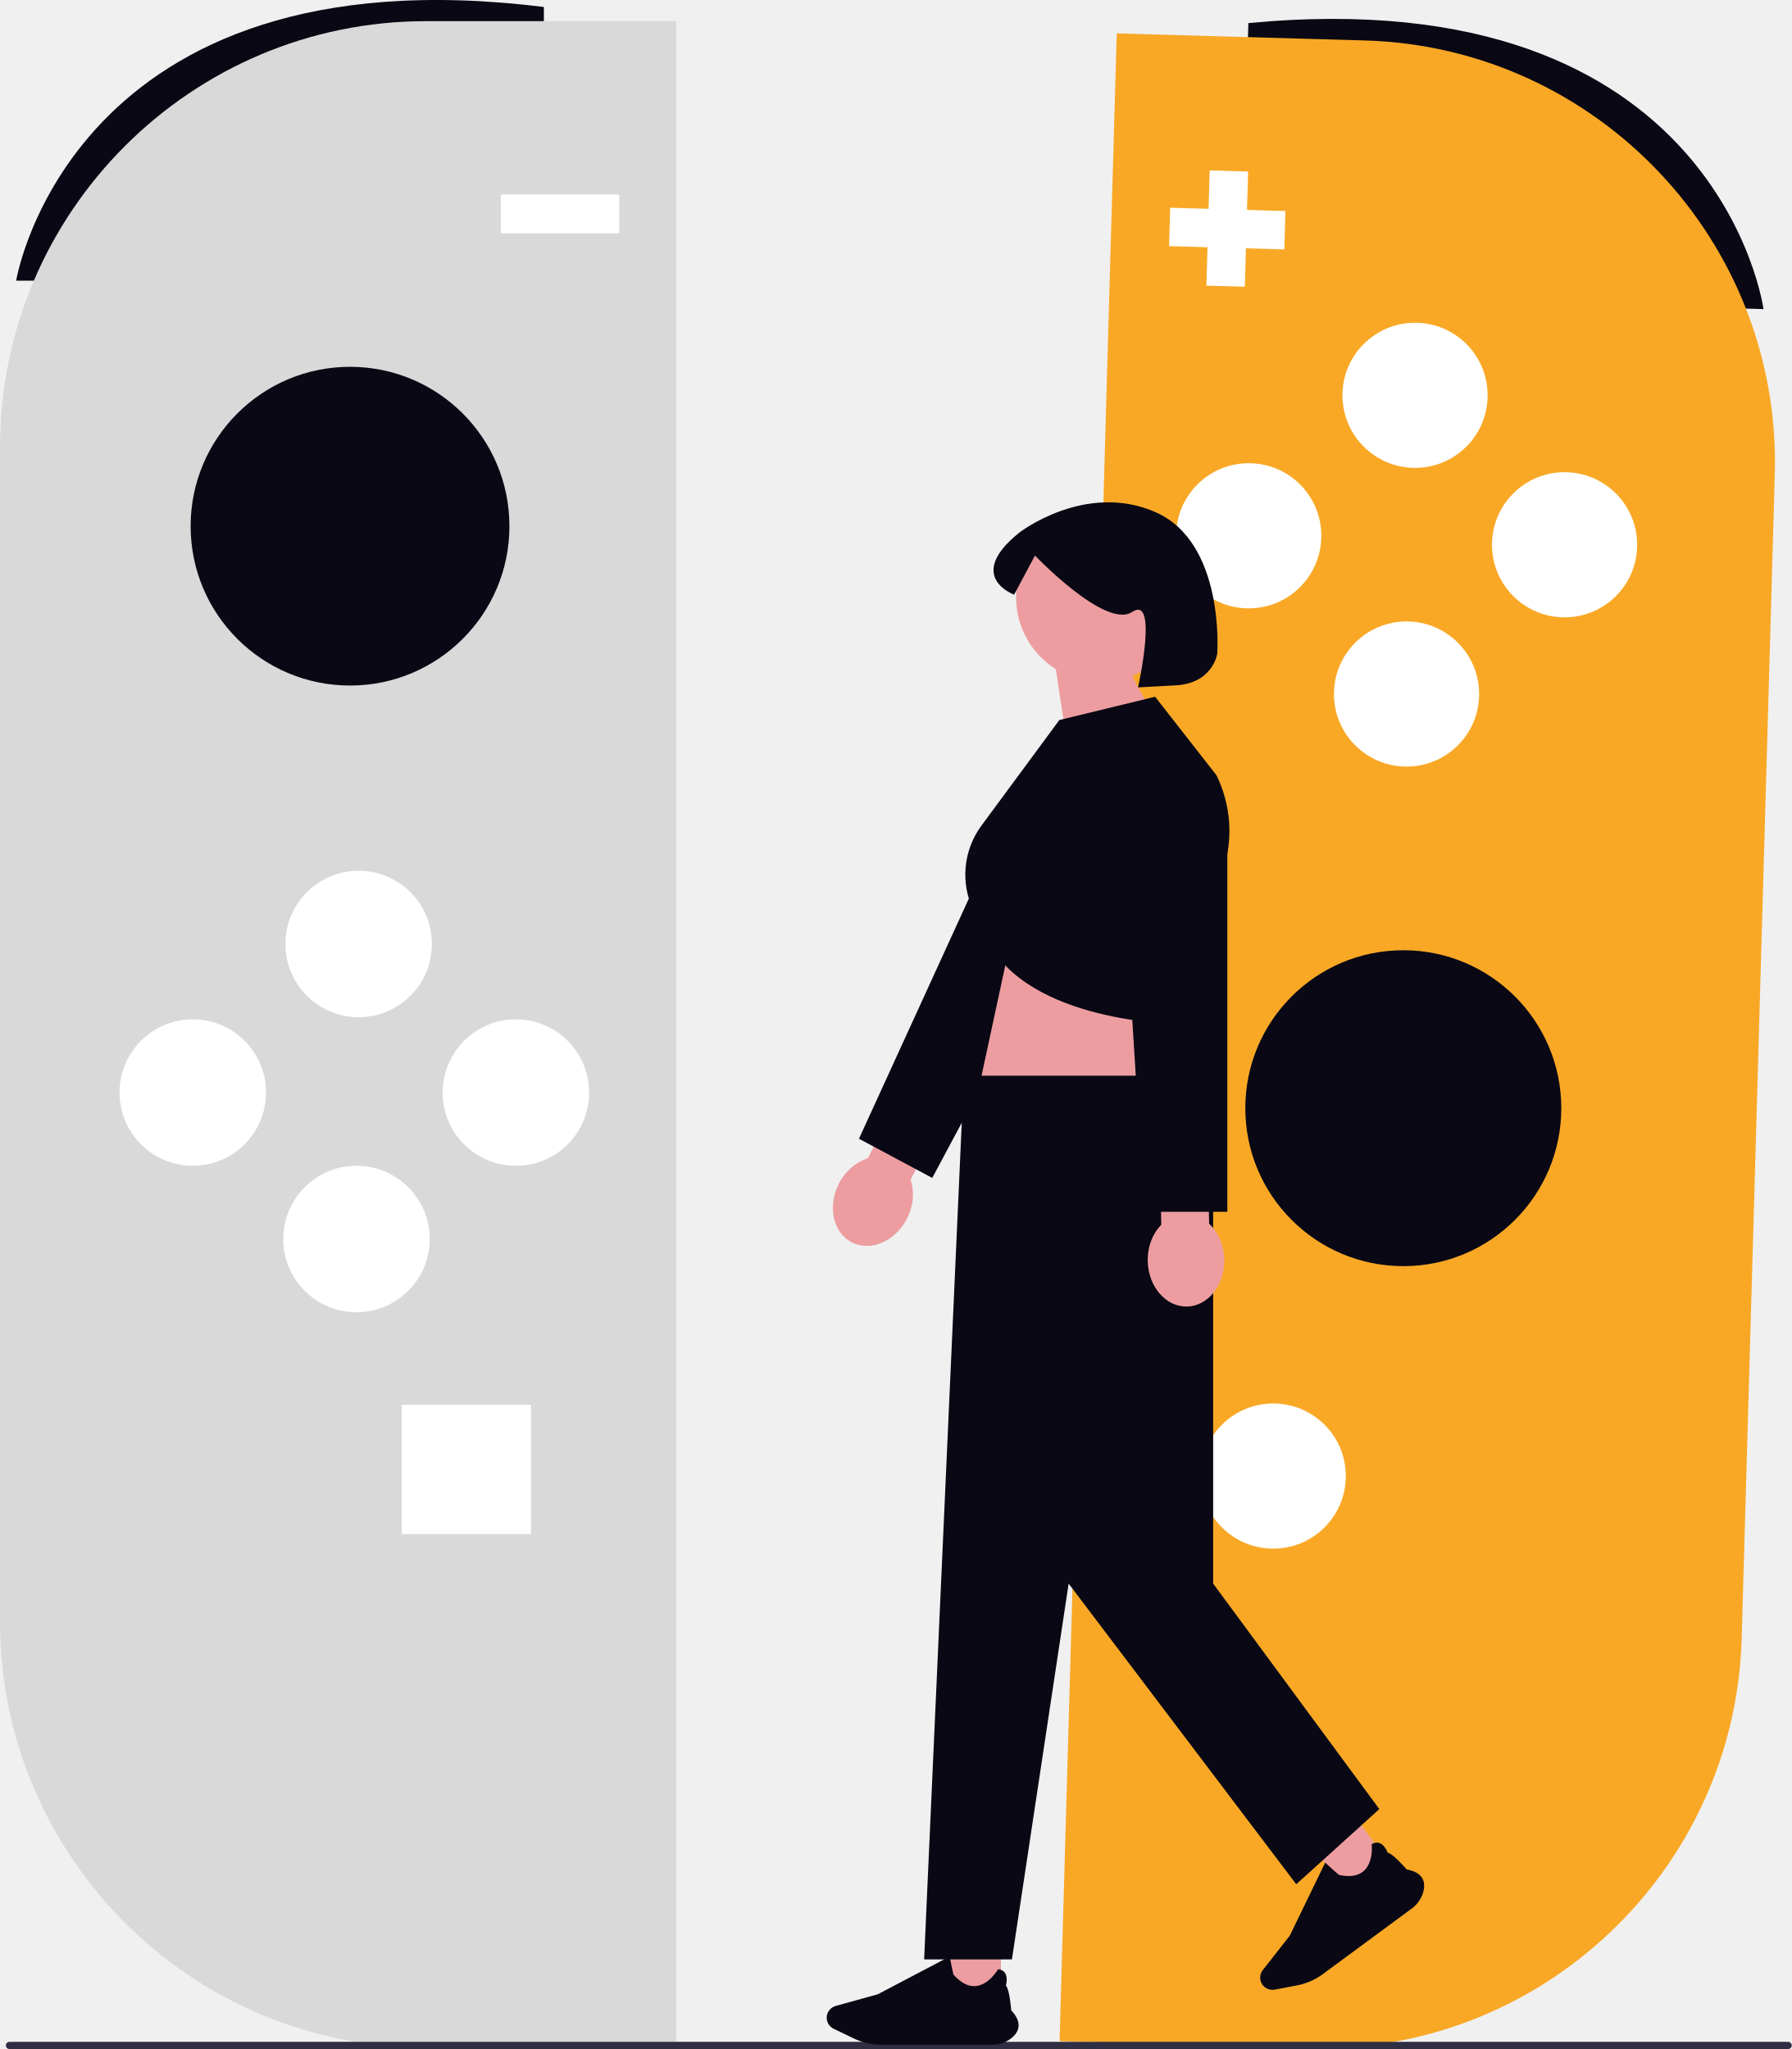
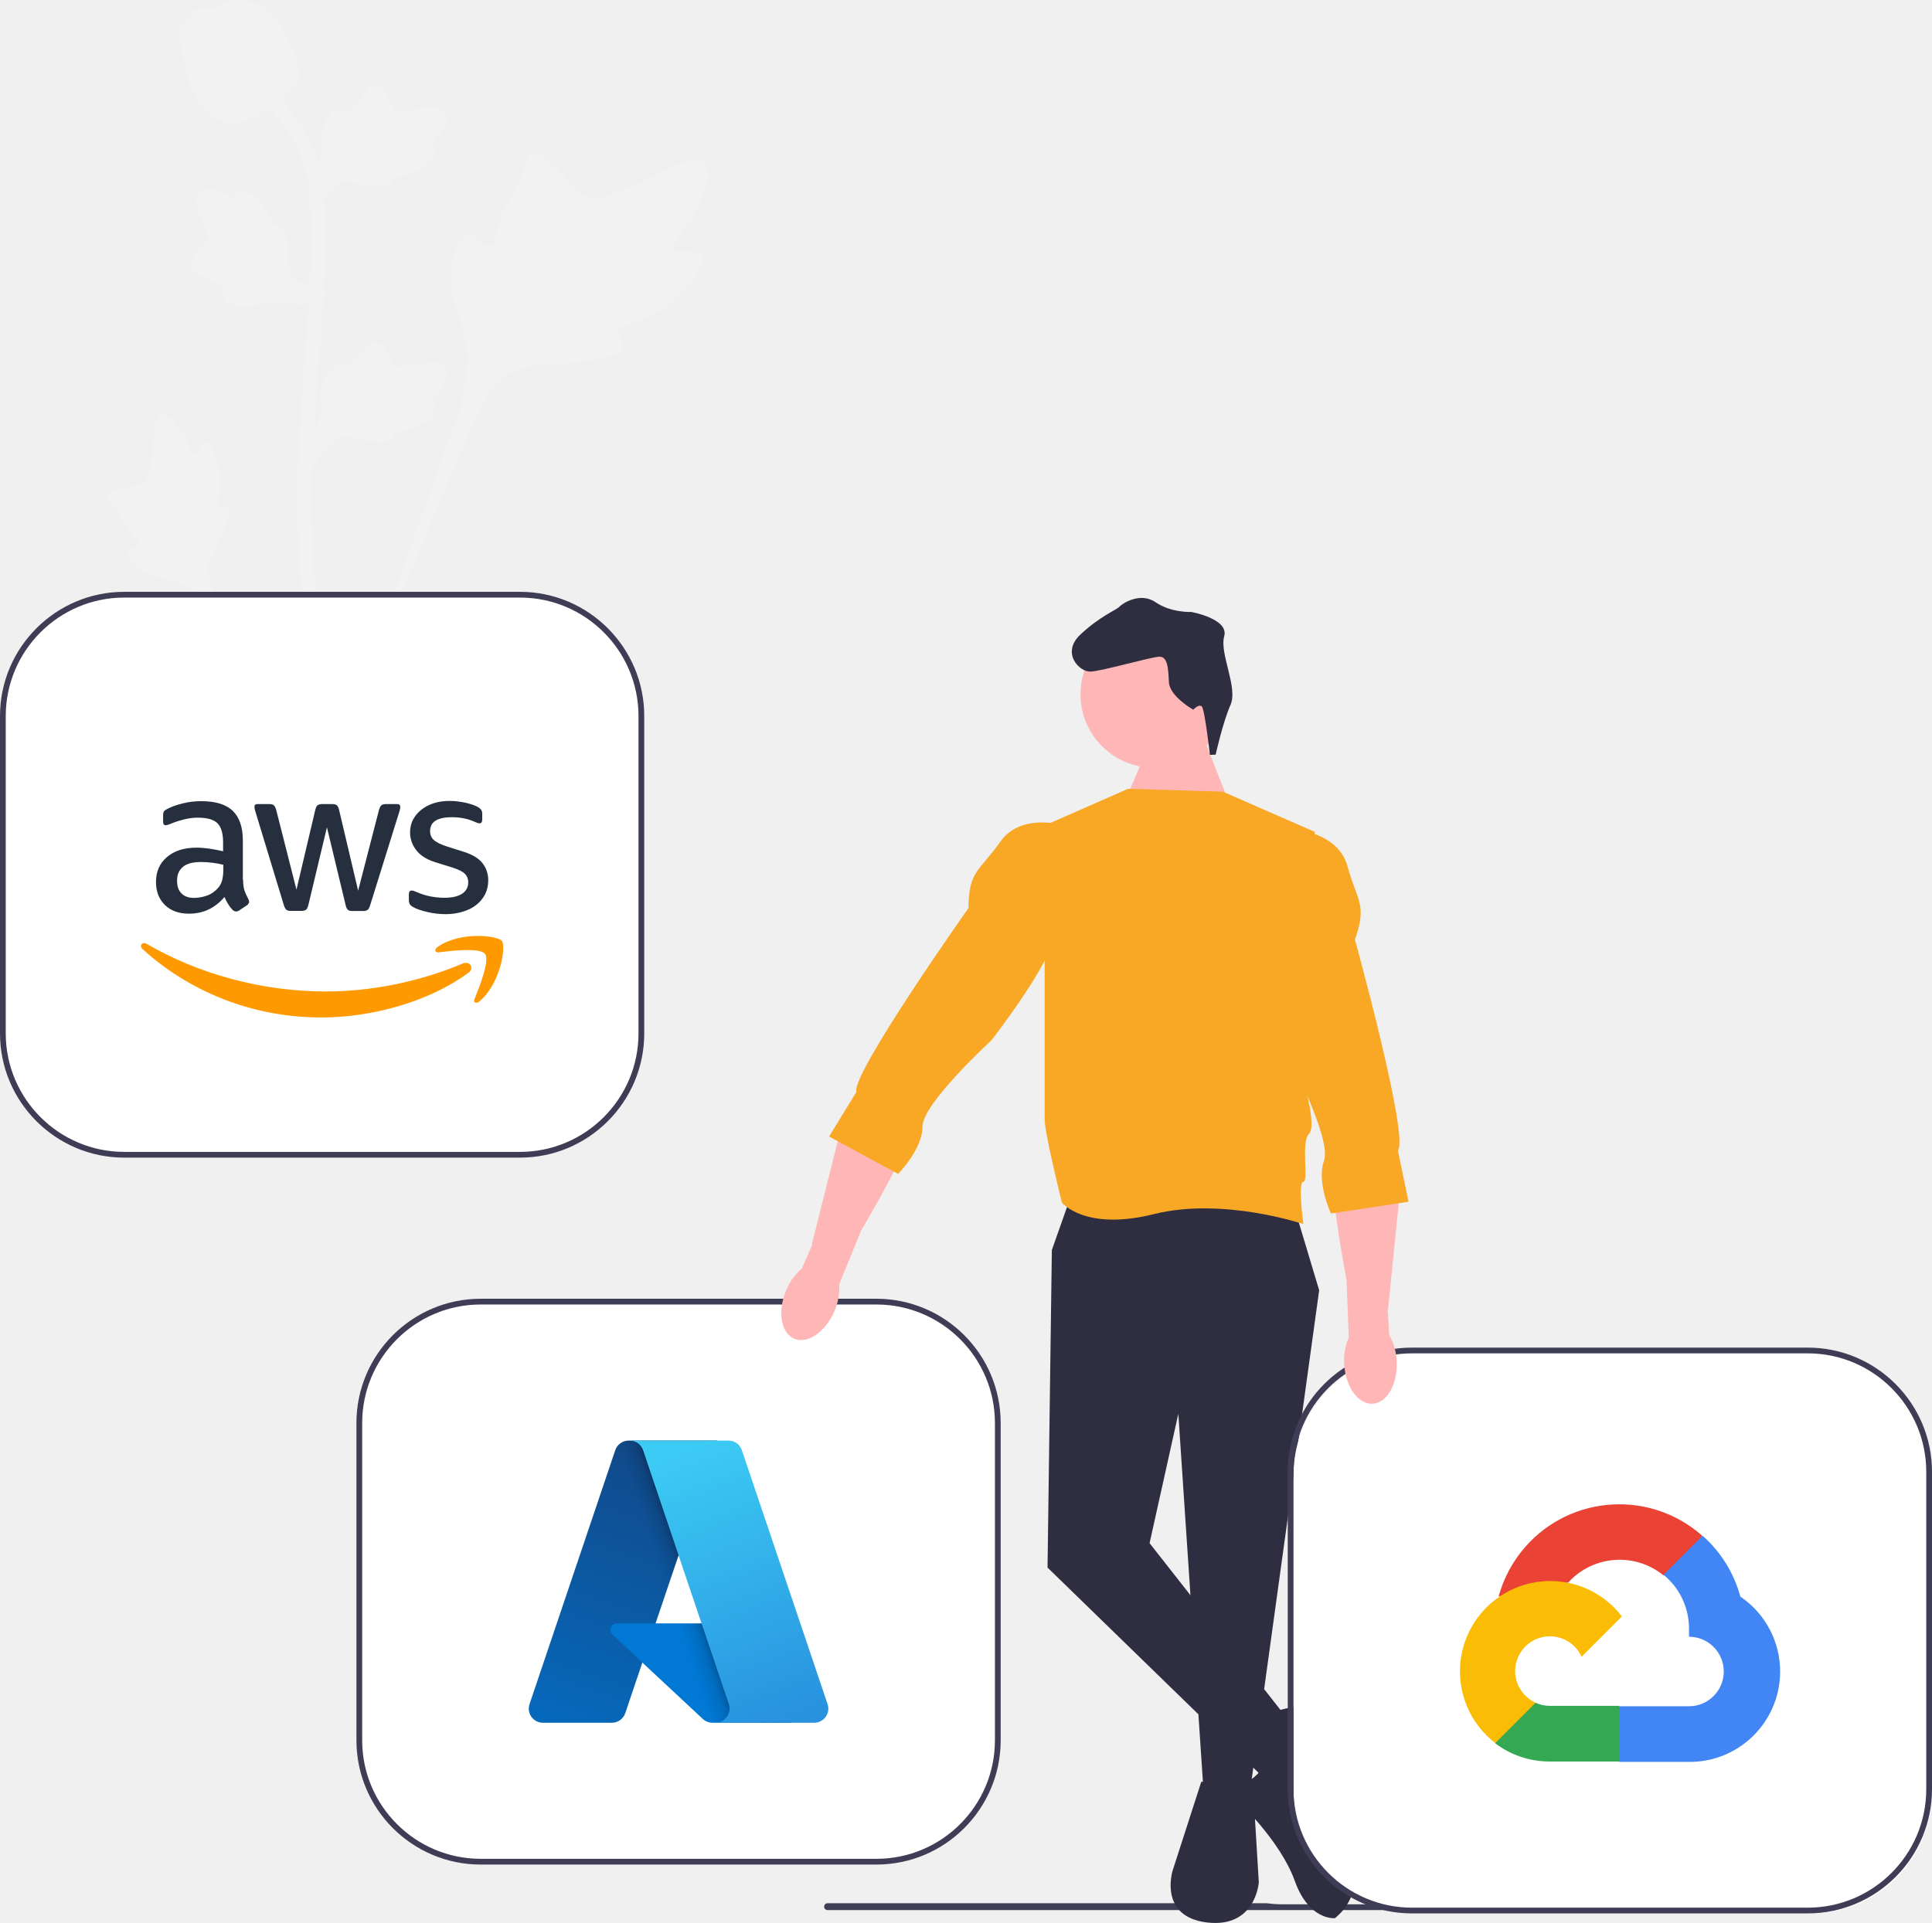
- <svg xmlns="http://www.w3.org/2000/svg" width="597.587" height="683.516" viewBox="0 0 597.587 683.516">
-   <path d="m571.556,102.648l16.608.473S573.3-7.32,416.356,7.71l-.419,14.711,155.618,80.226Z" fill="#090814" stroke-width="0" />
-   <path d="m436.114,683.267l-82.727-2.354L372.449,11.144l82.727,2.354c77.618,2.209,138.969,67.154,136.76,144.774l-11.049,388.233c-2.209,77.62-67.154,138.97-144.772,136.761Z" fill="#f9a826" stroke-width="0" />
-   <circle cx="468.028" cy="369.677" r="52.692" fill="#090814" stroke-width="0" />
-   <circle cx="471.946" cy="131.868" r="24.21" fill="#fff" stroke-width="0" />
-   <circle cx="469.11" cy="231.515" r="24.21" fill="#fff" stroke-width="0" />
-   <circle cx="416.475" cy="178.728" r="24.21" fill="#fff" stroke-width="0" />
-   <circle cx="521.816" cy="181.726" r="24.21" fill="#fff" stroke-width="0" />
-   <circle cx="424.644" cy="492.39" r="24.21" fill="#fff" stroke-width="0" />
-   <polygon points="428.715 70.393 415.903 70.029 416.268 57.217 403.456 56.852 403.092 69.664 390.28 69.3 389.915 82.111 402.727 82.476 402.362 95.288 415.174 95.652 415.539 82.841 428.351 83.205 428.715 70.393" fill="#fff" stroke-width="0" />
-   <path d="m22.151,93.626H5.388S23.547-17.327,181.396,2.336v14.848L22.151,93.626Z" fill="#090814" stroke-width="0" />
-   <path d="m225.578,683.076h-83.498C63.737,683.076,0,619.338,0,540.995V149.14C0,70.796,63.737,7.059,142.08,7.059h83.498v676.017Z" fill="#d9d9d9" stroke-width="0" />
-   <rect x="167.028" y="64.89" width="39.512" height="12.931" fill="#fff" stroke-width="0" />
-   <circle cx="116.74" cy="175.524" r="53.162" fill="#090814" stroke-width="0" />
-   <circle cx="119.614" cy="314.894" r="24.426" fill="#fff" stroke-width="0" />
-   <circle cx="64.297" cy="364.464" r="24.426" fill="#fff" stroke-width="0" />
-   <circle cx="172.057" cy="364.464" r="24.426" fill="#fff" stroke-width="0" />
-   <circle cx="118.895" cy="413.316" r="24.426" fill="#fff" stroke-width="0" />
-   <rect x="133.982" y="468.633" width="43.104" height="43.104" fill="#fff" stroke-width="0" />
-   <path d="m1.947,682.326c0,.66.53,1.19,1.19,1.19h593.26c.66,0,1.19-.53,1.19-1.19s-.53-1.19-1.19-1.19H3.137c-.66,0-1.19.53-1.19,1.19Z" fill="#2f2e43" stroke-width="0" />
-   <path d="m338.887,199.3c0-15.575,12.626-28.201,28.202-28.201,15.575,0,28.201,12.626,28.201,28.201,0,11.826-7.282,21.945-17.603,26.135,3.32,7.491,8.151,13.646,8.151,13.646l-27.793,23.161-5.906-39.032c-7.957-4.986-13.252-13.827-13.252-23.909Z" fill="#ed9da0" stroke-width="0" />
-   <path d="m289.458,386.352l12.37-24.378,14.233,7.223-12.37,24.378c1.321,3.841,1.028,8.555-1.176,12.898-3.856,7.599-12.08,11.172-18.369,7.981-6.289-3.191-8.261-11.938-4.405-19.537,2.204-4.343,5.835-7.362,9.716-8.564Z" fill="#ed9da0" stroke-width="0" />
-   <polyline points="373.414 276.133 310.919 392.938 286.484 379.864 341.229 260.182" fill="#090814" stroke-width="0" />
-   <path d="m339.276,303.507l-17.033,79.11,74.234,2.59s-9.726-54.941-6.273-64.436l-50.928-17.264Z" fill="#ed9da0" stroke-width="0" />
-   <rect x="443.056" y="611.704" width="17.347" height="17.347" transform="translate(-280.0028 389.0857) rotate(-36.39853)" fill="#ed9da0" stroke-width="0" />
-   <path d="m470.838,636.671l-29.68,21.881c-2.537,1.87-5.514,3.169-8.611,3.755l-7.411,1.404c-1.532.29-3.12-.333-4.046-1.589-1.085-1.472-1.054-3.505.075-4.943l8.986-11.446,11.828-24.387.068.062c1.71,1.563,4.306,3.914,4.501,4.029,3.653.809,6.458.354,8.338-1.35,3.279-2.972,2.618-8.802,2.611-8.86l-.005-.045.039-.023c.893-.526,1.754-.644,2.558-.35,1.707.623,2.598,2.864,2.726,3.207,1.667.234,6.002,5.204,6.35,5.606,2.494.452,4.211,1.388,5.103,2.783.78,1.219.931,2.774.45,4.621-.579,2.223-1.957,4.227-3.88,5.645Z" fill="#090814" stroke-width="0" />
-   <rect x="316.48" y="648.992" width="17.347" height="17.347" fill="#ed9da0" stroke-width="0" />
-   <path d="m330.867,682.119h-36.874c-3.152,0-6.319-.722-9.159-2.087l-6.798-3.268c-1.406-.676-2.314-2.12-2.314-3.679,0-1.829,1.231-3.447,2.994-3.935l14.024-3.881,23.992-12.611.018.091c.449,2.272,1.144,5.705,1.232,5.914,2.46,2.819,4.988,4.117,7.512,3.861,4.403-.446,7.33-5.531,7.36-5.582l.022-.039.045.005c1.031.107,1.794.523,2.267,1.236,1.004,1.515.392,3.847.291,4.199,1.203,1.177,1.743,7.75,1.785,8.28,1.739,1.844,2.566,3.616,2.456,5.268-.096,1.444-.897,2.786-2.38,3.987-1.785,1.445-4.084,2.241-6.473,2.241Z" fill="#090814" stroke-width="0" />
-   <polygon points="404.608 358.833 321.469 358.833 308.217 653.632 337.495 653.632 356.412 528.264 432.321 628.559 460.034 603.485 404.608 528.264 404.608 358.833" fill="#090814" stroke-width="0" />
-   <path d="m353.317,240.191l31.938-7.769,20.472,26.213c4.877,9.948,5.646,21.415,2.143,31.925l-16.976,50.927s-51.791-.863-63.013-31.075l-3.217-6.702c-4.397-9.161-3.4-19.998,2.596-28.202l26.057-35.318Z" fill="#090814" stroke-width="0" />
-   <path d="m405.981,218.02s-1.367,9.922-13.891,10.602l-12.524.68s6.876-31.059-1.964-25.165c-8.84,5.894-32.414-18.817-32.414-18.817l-6.956,13.046s-16.618-6.018,1.799-20.754c0,0,21.974-16.989,45.303-6.787,23.328,10.202,20.647,47.194,20.647,47.194Z" fill="#090814" stroke-width="0" />
-   <path d="m387.313,408.562l-.593-27.33,15.957-.346.593,27.33c2.977,2.764,4.943,7.058,5.048,11.927.185,8.519-5.381,15.549-12.431,15.702-7.05.153-12.916-6.629-13.1-15.148-.106-4.869,1.672-9.244,4.526-12.135Z" fill="#ed9da0" stroke-width="0" />
-   <polyline points="409.343 271.773 409.343 404.245 381.63 404.245 373.44 272.891" fill="#090814" stroke-width="0" />
+ <svg xmlns="http://www.w3.org/2000/svg" width="672.129" height="669.164" viewBox="0 0 672.129 669.164">
+   <defs>
+     <linearGradient id="uuid-eb9161ae-d05a-4b98-bd77-bb52b0a075d2-474" x1="-1211.564" y1="1173.417" x2="-1232.059" y2="1233.965" gradientTransform="translate(2123.008 -1324.892) scale(1.5625)" gradientUnits="userSpaceOnUse">
+       <stop offset="0" stop-color="#114a8b" />
+       <stop offset="1" stop-color="#0669bc" />
+     </linearGradient>
+     <linearGradient id="uuid-2da8b4cb-046d-4115-aa61-a56819df46ae-475" x1="-1205.162" y1="1201.633" x2="-1209.903" y2="1203.236" gradientTransform="translate(2123.008 -1324.892) scale(1.5625)" gradientUnits="userSpaceOnUse">
+       <stop offset="0" stop-color="#000" stop-opacity=".3" />
+       <stop offset=".071" stop-color="#000" stop-opacity=".2" />
+       <stop offset=".321" stop-color="#000" stop-opacity=".1" />
+       <stop offset=".623" stop-color="#000" stop-opacity=".05" />
+       <stop offset="1" stop-color="#000" stop-opacity="0" />
+     </linearGradient>
+     <linearGradient id="uuid-b4e7c5f5-65fb-4e53-973e-8c028050d1e4-476" x1="-1207.622" y1="1171.596" x2="-1185.125" y2="1231.534" gradientTransform="translate(2123.008 -1324.892) scale(1.5625)" gradientUnits="userSpaceOnUse">
+       <stop offset="0" stop-color="#3ccbf4" />
+       <stop offset="1" stop-color="#2892df" />
+     </linearGradient>
+   </defs>
+   <g>
+     <path d="M244.301,88.934c-1.663-2.804-8.858,.198-10.181-2.347-1.318-2.536,5.367-6.4,9.186-15.227,.689-1.592,5.029-11.623,1.816-14.718-6.09-5.867-33.96,18.345-43.713,10.421-2.14-1.739-3.636-5.21-10.114-10.846-2.577-2.242-4.135-3.254-5.644-2.878-2.14,.534-2.31,3.398-4.604,9.03-3.441,8.445-5.477,7.935-7.482,14.674-1.488,5.002-1.148,7.91-2.9,8.477-2.479,.802-4.76-4.504-7.901-4.029-3.205,.485-5.143,6.662-5.755,11.287-1.149,8.679,2.039,14.407,3.805,20.429,1.92,6.545,3.059,16.498-1.374,30.587l-43.883,123.641c9.688-25.371,37.74-94.919,49.527-120.764,3.403-7.461,7.16-15.028,14.874-18.015,7.427-2.876,17.628-1.159,30.632-4.292,1.519-.366,5.733-1.438,6.264-3.917,.439-2.049-2.04-3.193-1.66-5.113,.511-2.575,5.386-2.606,11.377-5.577,4.224-2.095,6.856-4.586,9.119-6.728,.682-.646,10.825-10.365,8.611-14.098h-0Z" fill="#f2f2f2" />
+     <path d="M71.651,154.024c-1.856,.007-2.458,4.405-4.089,4.32-1.625-.085-1.593-4.481-4.823-8.902-.583-.797-4.254-5.822-6.7-5.138-4.637,1.296-.795,21.961-7.498,24.462-1.471,.549-3.606,.281-8.241,1.835-1.844,.618-2.79,1.091-3.041,1.94-.355,1.204,1.002,2.114,3.103,4.865,3.152,4.126,2.315,4.978,5.043,7.906,2.026,2.174,3.551,2.846,3.324,3.869-.322,1.448-3.584,1.037-4.257,2.715-.687,1.713,1.786,4.447,3.879,6.082,3.929,3.068,7.659,3.156,11.125,4.027,3.766,.946,8.98,3.259,14.616,9.5l48.022,57.213c-9.657-12.075-35.698-45.91-44.981-59.152-2.68-3.823-5.31-7.85-4.55-12.498,.732-4.475,4.517-8.986,6.732-16.273,.259-.851,.948-3.229-.115-4.205-.879-.807-2.156,.08-2.988-.661-1.116-.994,.275-3.395,.545-7.193,.191-2.678-.272-4.688-.671-6.417-.12-.521-1.964-8.303-4.435-8.294v0Z" fill="#f2f2f2" />
+     <path d="M108.684,162.337l-1.118-9.984,.511-.757c2.365-3.5,3.57-6.918,3.584-10.162,.002-.516-.022-1.032-.046-1.557-.096-2.083-.217-4.671,1.133-7.689,.757-1.682,2.883-5.578,6.079-5.095,.861,.121,1.511,.516,2.005,.979,.072-.116,.147-.231,.227-.357,.995-1.519,1.784-2.169,2.543-2.796,.583-.482,1.186-.979,2.131-2.155,.415-.516,.738-.969,1.01-1.35,.827-1.152,1.907-2.526,3.811-2.502,2.034,.096,3.1,1.779,3.806,2.892,1.261,1.986,1.832,3.418,2.21,4.368,.137,.347,.294,.738,.374,.858,.656,.964,5.985,.063,7.993-.265,4.51-.752,8.412-1.403,10.02,1.441,1.152,2.034,.296,4.724-2.62,8.21-.909,1.085-1.875,1.909-2.733,2.555,.711,.424,1.347,1.075,1.605,2.097h0c.607,2.42-1.473,4.845-6.18,7.217-1.169,.593-2.743,1.384-4.948,1.764-1.039,.178-1.974,.222-2.774,.246-.017,.463-.125,.964-.407,1.48-.827,1.519-2.548,2.242-5.141,2.068-2.854-.149-5.204-.694-7.277-1.171-1.81-.415-3.37-.766-4.594-.685-2.271,.183-4.02,2.001-6.074,4.358l-5.127,5.992h-0l0,0Z" fill="#f2f2f2" />
+     <path d="M113.872,102.894l-9.373,3.614-.862-.302c-3.985-1.399-7.597-1.698-10.739-.889-.5,.129-.992,.283-1.495,.439-1.99,.621-4.463,1.395-7.725,.854-1.819-.305-6.126-1.374-6.471-4.588-.102-.863,.116-1.593,.438-2.188-.13-.041-.261-.084-.403-.129-1.721-.578-2.551-1.175-3.35-1.751-.614-.442-1.247-.899-2.625-1.514-.604-.27-1.124-.468-1.562-.635-1.324-.507-2.927-1.204-3.387-3.052-.423-1.992,.934-3.45,1.832-4.415,1.601-1.723,2.841-2.639,3.664-3.246,.301-.221,.639-.472,.735-.579,.766-.879-1.457-5.805-2.284-7.664-1.871-4.171-3.491-7.781-1.147-10.058,1.676-1.63,4.495-1.485,8.606,.452,1.28,.604,2.322,1.33,3.165,1.996,.23-.795,.698-1.576,1.621-2.085h0c2.187-1.201,5.06,.196,8.548,4.147,.87,.98,2.034,2.302,2.962,4.339,.436,.96,.715,1.853,.942,2.621,.452-.101,.964-.123,1.535,.019,1.679,.415,2.815,1.896,3.304,4.449,.579,2.798,.649,5.21,.713,7.336,.058,1.856,.113,3.454,.503,4.617,.753,2.15,2.955,3.382,5.756,4.77l7.097,3.439-0,0h0Z" fill="#f2f2f2" />
+     <path d="M108.684,73.482l-1.118-9.984,.511-.757c2.365-3.5,3.57-6.918,3.584-10.162,.002-.516-.022-1.032-.046-1.557-.096-2.083-.217-4.671,1.133-7.689,.757-1.682,2.883-5.578,6.079-5.095,.861,.121,1.511,.516,2.005,.979,.072-.116,.147-.231,.227-.357,.995-1.519,1.784-2.169,2.543-2.796,.583-.482,1.186-.979,2.131-2.155,.415-.516,.738-.969,1.01-1.35,.827-1.152,1.907-2.526,3.811-2.502,2.034,.096,3.1,1.779,3.806,2.892,1.261,1.986,1.832,3.418,2.21,4.368,.137,.347,.294,.738,.374,.858,.656,.964,5.985,.063,7.993-.265,4.51-.752,8.412-1.403,10.02,1.441,1.152,2.034,.296,4.724-2.62,8.21-.909,1.085-1.875,1.909-2.733,2.555,.711,.424,1.347,1.075,1.605,2.097h0c.607,2.42-1.473,4.845-6.18,7.217-1.169,.593-2.743,1.384-4.948,1.764-1.039,.178-1.974,.222-2.774,.246-.017,.463-.125,.964-.407,1.48-.827,1.519-2.548,2.242-5.141,2.068-2.854-.149-5.204-.694-7.277-1.171-1.81-.415-3.37-.766-4.594-.685-2.271,.183-4.02,2.001-6.074,4.358l-5.127,5.992h-0l0,0Z" fill="#f2f2f2" />
+     <path d="M118.899,267.274l-2.092-1.311-.506-2.415,.506,2.415-2.439,.28c-.039-.227-.171-.747-.371-1.562-1.092-4.464-4.421-18.049-7.197-39.443-1.938-14.934-3.035-30.288-3.261-45.642-.227-15.378,.501-27.02,1.085-36.377,.441-7.057,.976-13.777,1.502-20.324,1.398-17.489,2.716-34.01,1.735-52.3-.217-4.083-.673-12.582-5.638-21.626-2.88-5.245-6.848-9.902-11.794-13.835l3.076-3.866c5.459,4.348,9.849,9.506,13.047,15.33,5.505,10.027,6.002,19.288,6.24,23.737,.998,18.613-.335,35.292-1.748,52.95-.521,6.522-1.056,13.213-1.494,20.242-.578,9.27-1.299,20.811-1.075,35.991,.222,15.171,1.306,30.337,3.218,45.083,2.743,21.124,6.023,34.506,7.101,38.903,.574,2.348,.694,2.839,.106,3.77v-0Z" fill="#f2f2f2" />
+     <path d="M81.375,42.977c-.202,0-.407-.005-.615-.019-4.204-.227-8.096-2.743-11.572-7.477-1.629-2.227-2.463-4.768-4.127-9.834-.258-.781-1.511-4.744-2.273-10.196-.499-3.563-.436-5.052,.27-6.368,.783-1.466,2.051-2.487,3.478-3.177-.063-.472-.012-.959,.193-1.456,.841-2.058,3.078-1.788,4.288-1.658,.612,.077,1.376,.178,2.201,.135,1.297-.063,1.993-.448,3.049-1.027,1.01-.554,2.266-1.244,4.129-1.625,3.673-.766,6.751,.275,7.766,.617,5.339,1.779,7.971,5.929,11.018,10.736,.607,.964,2.692,4.474,4.069,9.285,.993,3.471,.853,5.014,.554,6.161-.607,2.357-2.042,3.707-5.684,6.686-3.804,3.119-5.713,4.681-7.352,5.631-3.816,2.203-6.211,3.587-9.393,3.587v0h-0Z" fill="#f2f2f2" />
+   </g>
+   <path d="M286.706,663.479c0,.66,.53,1.19,1.19,1.19h247.29c.66,0,1.19-.53,1.19-1.19,0-.32-.12-.6-.32-.81h-89.72c-1.91,0-3.78-.13-5.62-.38h-152.82c-.66,0-1.19,.53-1.19,1.19Z" fill="#3f3d56" />
+   <g>
+     <g>
+       <path d="M167.23,452.944h137.669c23.323,0,42.23,18.907,42.23,42.23v110.433c0,23.323-18.907,42.23-42.23,42.23H167.23c-23.323,0-42.23-18.907-42.23-42.23v-110.433c0-23.323,18.907-42.23,42.23-42.23Z" fill="#fff" />
+       <path d="M124,605.607v-110.433c0-23.837,19.393-43.23,43.23-43.23h137.669c23.837,0,43.23,19.393,43.23,43.23v110.433c0,23.837-19.393,43.229-43.23,43.229H167.23c-23.837,0-43.23-19.393-43.23-43.229Zm43.23-151.663c-22.734,0-41.23,18.496-41.23,41.23v110.433c0,22.734,18.496,41.229,41.23,41.229h137.669c22.734,0,41.23-18.495,41.23-41.229v-110.433c0-22.734-18.496-41.23-41.23-41.23H167.23Z" fill="#3f3d56" />
+     </g>
+     <g>
+       <path d="M218.701,501.297h30.836l-32.01,94.844c-.675,1.998-2.549,3.344-4.658,3.344h-23.998c-2.711,0-4.909-2.197-4.909-4.908-0-.534,.087-1.064,.258-1.57l29.823-88.366c.674-1.999,2.549-3.345,4.659-3.346v.001l0-0Z" fill="url(#uuid-eb9161ae-d05a-4b98-bd77-bb52b0a075d2-474)" />
+       <path d="M263.509,564.911h-48.898c-1.25-.001-2.264,1.011-2.266,2.261-.001,.629,.26,1.229,.72,1.658l31.421,29.327c.915,.853,2.119,1.328,3.37,1.328h27.688l-12.036-34.573Z" fill="#0078d4" />
+       <path d="M218.701,501.297c-2.135-.008-4.027,1.373-4.67,3.409l-29.776,88.22c-.914,2.549,.411,5.356,2.959,6.27,.535,.192,1.1,.289,1.669,.288h24.617c1.867-.334,3.409-1.646,4.038-3.434l5.938-17.5,21.21,19.783c.889,.735,2.004,1.142,3.157,1.151h27.585l-12.098-34.573-35.268,.008,21.585-63.623h-30.947l-0-0Z" fill="url(#uuid-2da8b4cb-046d-4115-aa61-a56819df46ae-475)" />
+       <path d="M258.086,504.636c-.673-1.996-2.545-3.34-4.652-3.34h-34.366c2.106,0,3.978,1.344,4.652,3.34l29.824,88.369c.867,2.569-.512,5.355-3.082,6.222-.506,.171-1.036,.258-1.57,.258h34.367c2.712-.001,4.909-2.2,4.908-4.911-0-.534-.087-1.063-.258-1.569l-29.824-88.369v0Z" fill="url(#uuid-b4e7c5f5-65fb-4e53-973e-8c028050d1e4-476)" />
+     </g>
+   </g>
+   <g>
+     <g>
+       <path d="M43.23,206.944H180.899c23.323,0,42.23,18.907,42.23,42.23v110.433c0,23.323-18.907,42.23-42.23,42.23H43.23c-23.323,0-42.23-18.907-42.23-42.23v-110.433c0-23.323,18.907-42.23,42.23-42.23v-0Z" fill="#fff" />
+       <path d="M0,359.607v-110.433c0-23.837,19.393-43.23,43.23-43.23H180.899c23.837,0,43.23,19.393,43.23,43.23v110.433c0,23.837-19.393,43.229-43.23,43.229H43.23c-23.837,0-43.23-19.393-43.23-43.229ZM43.23,207.945c-22.734,0-41.23,18.496-41.23,41.23v110.433c0,22.734,18.496,41.229,41.23,41.229H180.899c22.734,0,41.23-18.495,41.23-41.229v-110.433c0-22.734-18.496-41.23-41.23-41.23H43.23v-0Z" fill="#3f3d56" />
+     </g>
+     <g>
+       <path d="M84.569,306.08c0,1.551,.168,2.808,.461,3.73,.335,.922,.754,1.928,1.341,3.018,.21,.335,.293,.671,.293,.964,0,.419-.251,.838-.796,1.257l-2.64,1.76c-.377,.251-.754,.377-1.09,.377-.419,0-.838-.21-1.257-.587-.587-.629-1.09-1.299-1.509-1.97-.419-.712-.838-1.509-1.299-2.473-3.269,3.856-7.376,5.784-12.322,5.784-3.521,0-6.329-1.006-8.382-3.018s-3.101-4.694-3.101-8.047c0-3.562,1.257-6.454,3.814-8.634s5.951-3.269,10.268-3.269c1.425,0,2.892,.126,4.443,.335,1.551,.21,3.143,.545,4.82,.922v-3.06c0-3.185-.671-5.407-1.97-6.706-1.341-1.299-3.604-1.928-6.832-1.928-1.467,0-2.976,.168-4.526,.545s-3.06,.838-4.526,1.425c-.671,.293-1.174,.461-1.467,.545s-.503,.126-.671,.126c-.587,0-.88-.419-.88-1.299v-2.054c0-.671,.084-1.174,.293-1.467s.587-.587,1.174-.88c1.467-.754,3.227-1.383,5.281-1.886,2.054-.545,4.233-.796,6.538-.796,4.987,0,8.634,1.132,10.981,3.395,2.305,2.263,3.479,5.7,3.479,10.31v13.579h.084l0,0Zm-17.016,6.371c1.383,0,2.808-.251,4.317-.754,1.509-.503,2.85-1.425,3.982-2.682,.671-.796,1.174-1.676,1.425-2.682s.419-2.221,.419-3.646v-1.76c-1.215-.293-2.515-.545-3.856-.712s-2.64-.251-3.94-.251c-2.808,0-4.862,.545-6.245,1.676-1.383,1.132-2.054,2.724-2.054,4.82,0,1.97,.503,3.437,1.551,4.443,1.006,1.048,2.473,1.551,4.401,1.551l-0-0Zm33.655,4.526c-.754,0-1.257-.126-1.593-.419-.335-.251-.629-.838-.88-1.635l-9.849-32.398c-.251-.838-.377-1.383-.377-1.676,0-.671,.335-1.048,1.006-1.048h4.107c.796,0,1.341,.126,1.635,.419,.335,.251,.587,.838,.838,1.635l7.041,27.746,6.538-27.746c.21-.838,.461-1.383,.796-1.635s.922-.419,1.676-.419h3.353c.796,0,1.341,.126,1.676,.419,.335,.251,.629,.838,.796,1.635l6.622,28.081,7.251-28.081c.251-.838,.545-1.383,.838-1.635,.335-.251,.88-.419,1.635-.419h3.898c.671,0,1.048,.335,1.048,1.048,0,.21-.042,.419-.084,.671-.042,.251-.126,.587-.293,1.048l-10.101,32.398c-.251,.838-.545,1.383-.88,1.635s-.88,.419-1.593,.419h-3.604c-.796,0-1.341-.126-1.676-.419s-.629-.838-.796-1.676l-6.496-27.033-6.454,26.991c-.21,.838-.461,1.383-.796,1.676-.335,.293-.922,.419-1.676,.419h-3.604l0,0Zm53.857,1.132c-2.179,0-4.359-.251-6.454-.754-2.096-.503-3.73-1.048-4.82-1.676-.671-.377-1.132-.796-1.299-1.174-.168-.377-.251-.796-.251-1.174v-2.138c0-.88,.335-1.299,.964-1.299,.251,0,.503,.042,.754,.126s.629,.251,1.048,.419c1.425,.629,2.976,1.132,4.61,1.467,1.676,.335,3.311,.503,4.987,.503,2.64,0,4.694-.461,6.119-1.383,1.425-.922,2.179-2.263,2.179-3.982,0-1.174-.377-2.138-1.132-2.934-.754-.796-2.179-1.509-4.233-2.179l-6.077-1.886c-3.06-.964-5.323-2.389-6.706-4.275-1.383-1.844-2.096-3.898-2.096-6.077,0-1.76,.377-3.311,1.132-4.652,.754-1.341,1.76-2.515,3.018-3.437,1.257-.964,2.682-1.676,4.359-2.179s3.437-.712,5.281-.712c.922,0,1.886,.042,2.808,.168,.964,.126,1.844,.293,2.724,.461,.838,.21,1.635,.419,2.389,.671,.754,.251,1.341,.503,1.76,.754,.587,.335,1.006,.671,1.257,1.048,.251,.335,.377,.796,.377,1.383v1.97c0,.88-.335,1.341-.964,1.341-.335,0-.88-.168-1.593-.503-2.389-1.09-5.071-1.635-8.047-1.635-2.389,0-4.275,.377-5.574,1.174s-1.97,2.012-1.97,3.73c0,1.174,.419,2.179,1.257,2.976,.838,.796,2.389,1.593,4.61,2.305l5.951,1.886c3.018,.964,5.197,2.305,6.496,4.024s1.928,3.688,1.928,5.868c0,1.802-.377,3.437-1.09,4.862-.754,1.425-1.76,2.682-3.06,3.688-1.299,1.048-2.85,1.802-4.652,2.347-1.886,.587-3.856,.88-5.993,.88h-0Z" fill="#252f3e" />
+       <g>
+         <path d="M162.986,338.478c-13.789,10.185-33.823,15.591-51.048,15.591-24.141,0-45.893-8.927-62.323-23.764-1.299-1.174-.126-2.766,1.425-1.844,17.771,10.31,39.69,16.555,62.365,16.555,15.298,0,32.104-3.185,47.57-9.724,2.305-1.048,4.275,1.509,2.012,3.185l-0-0Z" fill="#f90" fill-rule="evenodd" />
+         <path d="M168.728,331.94c-1.76-2.263-11.651-1.09-16.136-.545-1.341,.168-1.551-1.006-.335-1.886,7.879-5.532,20.83-3.94,22.339-2.096,1.509,1.886-.419,14.837-7.796,21.04-1.132,.964-2.221,.461-1.718-.796,1.676-4.149,5.407-13.496,3.646-15.717h0Z" fill="#f90" fill-rule="evenodd" />
+       </g>
+     </g>
+   </g>
+   <path d="M428.43,280.491c-1-1-9-22-9-22l-19-1-8.693,20.496,36.693,2.504Z" fill="#ffb6b6" />
+   <circle cx="401.474" cy="241.59" r="25.575" fill="#ffb6b6" />
+   <polygon points="449.93 418.991 458.93 448.991 434.93 622.991 418.682 622.991 409.93 491.991 399.93 536.991 450.93 601.991 437.93 616.991 364.43 545.491 365.93 434.991 371.93 417.991 449.93 418.991" fill="#2f2e41" />
+   <path d="M422.916,262.6l-1.998,.098s-1.786-15.931-2.834-16.881-2.947,1.146-2.947,1.146c0,0-8.236-4.6-8.482-9.594s-.443-8.989-3.439-8.841-19.779,4.979-23.774,5.176-10.332-6.499-3.636-12.837,12.591-8.63,13.54-9.678,7.202-5.361,12.664-1.625,12.454,3.391,12.454,3.391c0,0,13.132,2.357,11.43,8.448-1.702,6.091,4.881,17.781,2.18,23.922s-5.156,17.275-5.156,17.275l0-0Z" fill="#2f2e41" />
+   <path d="M417.93,619.991l18,2,2,33s-1,16-18,14-12-18-12-18l10-31Z" fill="#2f2e41" />
+   <path d="M441.43,596.491s13-6,15,1l4,14s0,14,1,15,20,27,3,41c0,0-9,1-14-13s-20-28-20-28c0,0-2.906-7,2.047-6.5s11.953-11.5,9.953-15.5-1-8-1-8Z" fill="#2f2e41" />
+   <path d="M276.329,465.845c-4.652-1.96-5.928-9.474-2.847-16.787,1.19-2.938,3.067-5.549,5.473-7.613l3.594-8.243-.128-.087,10.333-41.183c2.403-9.575,9.018-17.654,18.103-21.517,5.404-2.298,10.533-2.714,12.024,2.793,2.474,9.138-13.642,38.572-23.36,55.133l-7.571,18.577c.205,3.165-.352,6.332-1.622,9.238-3.078,7.311-9.345,11.649-13.998,9.689v0Z" fill="#ffb6b6" />
+   <path d="M392.43,274.491l33,1,32,14-5,83s6,19,3,22,0,16.449-2,16.724,0,14.74,0,14.74c0,0-28-9.465-52-3.465s-32-4-32-4c0,0-6-24-6-29v-102.244l29-12.756Z" fill="#f9a826" />
+   <path d="M368.93,286.991s-14-4-21,6-11,10-11,23c0,0-41,58-39,64l-9.5,15.5,24,13s8.5-8.5,8.5-16.5,24-30,24-30c0,0,21-27,22-37s2-38,2-38Z" fill="#f9a826" />
+   <g>
+     <g>
+       <path d="M492.23,470.944h137.669c23.323,0,42.23,18.907,42.23,42.23v110.433c0,23.323-18.907,42.23-42.23,42.23h-137.669c-23.323,0-42.23-18.907-42.23-42.23v-110.433c0-23.323,18.907-42.23,42.23-42.23Z" fill="#fff" />
+       <path d="M448,622.607v-110.433c0-23.837,19.393-43.23,43.23-43.23h137.669c23.837,0,43.23,19.393,43.23,43.23v110.433c0,23.837-19.393,43.229-43.23,43.229h-137.669c-23.837,0-43.23-19.393-43.23-43.229Zm43.23-151.663c-22.734,0-41.23,18.496-41.23,41.23v110.433c0,22.734,18.496,41.229,41.23,41.229h137.669c22.734,0,41.23-18.495,41.23-41.229v-110.433c0-22.734-18.496-41.23-41.23-41.23h-137.669Z" fill="#3f3d56" />
+     </g>
+     <g>
+       <path d="M578.588,548.156h3.397l9.682-9.682,.476-4.111c-18.019-15.904-45.52-14.19-61.424,3.829-4.418,5.005-7.625,10.96-9.373,17.403,1.079-.442,2.273-.514,3.397-.204l19.364-3.193s.985-1.631,1.495-1.529c8.614-9.46,23.109-10.562,33.054-2.514h-.068v0Z" fill="#ea4335" />
+       <path d="M605.46,555.596c-2.225-8.195-6.795-15.563-13.147-21.198l-13.589,13.589c5.738,4.689,9.007,11.751,8.867,19.16v2.412c6.679,0,12.094,5.415,12.094,12.094s-5.415,12.094-12.094,12.094h-24.188l-2.412,2.446v14.506l2.412,2.412h24.188c17.373,.135,31.566-13.839,31.702-31.212,.082-10.53-5.11-20.403-13.833-26.302v-0Z" fill="#4285f4" />
+       <path d="M539.181,612.974h24.188v-19.364h-24.188c-1.723-0-3.426-.371-4.994-1.087l-3.397,1.053-9.75,9.682-.849,3.397c5.468,4.129,12.139,6.348,18.99,6.319Z" fill="#34a853" />
+       <path d="M539.181,550.16c-17.373,.104-31.373,14.272-31.269,31.645,.058,9.701,4.589,18.833,12.279,24.748l14.03-14.03c-6.087-2.75-8.792-9.914-6.042-16.001s9.914-8.792,16.001-6.042c2.682,1.212,4.83,3.36,6.042,6.042l14.03-14.03c-5.97-7.804-15.246-12.367-25.071-12.332l-0,0Z" fill="#fbbc05" />
+     </g>
+   </g>
+   <g>
+     <path d="M477.513,488.474c5.041-.264,8.791-6.9,8.376-14.824-.122-3.168-1.002-6.26-2.564-9.018l-.583-8.974,.15-.038,4.257-42.245c.99-9.823-2.491-19.666-9.725-26.384-4.303-3.996-8.986-6.127-12.258-1.453-5.429,7.756-.259,40.913,3.262,59.789l.817,20.044c-1.267,2.907-1.818,6.076-1.609,9.24,.414,7.922,4.837,14.129,9.879,13.865v0Z" fill="#ffb6b6" />
+     <path d="M451.11,288.807s14.527,.989,17.717,12.771,6.953,13.14,2.541,25.368c0,0,18.882,68.472,14.964,73.438l3.676,17.804-26.988,4.083s-5.111-10.88-2.396-18.405-12.394-36.365-12.394-36.365c0,0-10.59-32.525-8.137-42.27s11.016-36.423,11.016-36.423v-0Z" fill="#f9a826" />
+   </g>
</svg>
